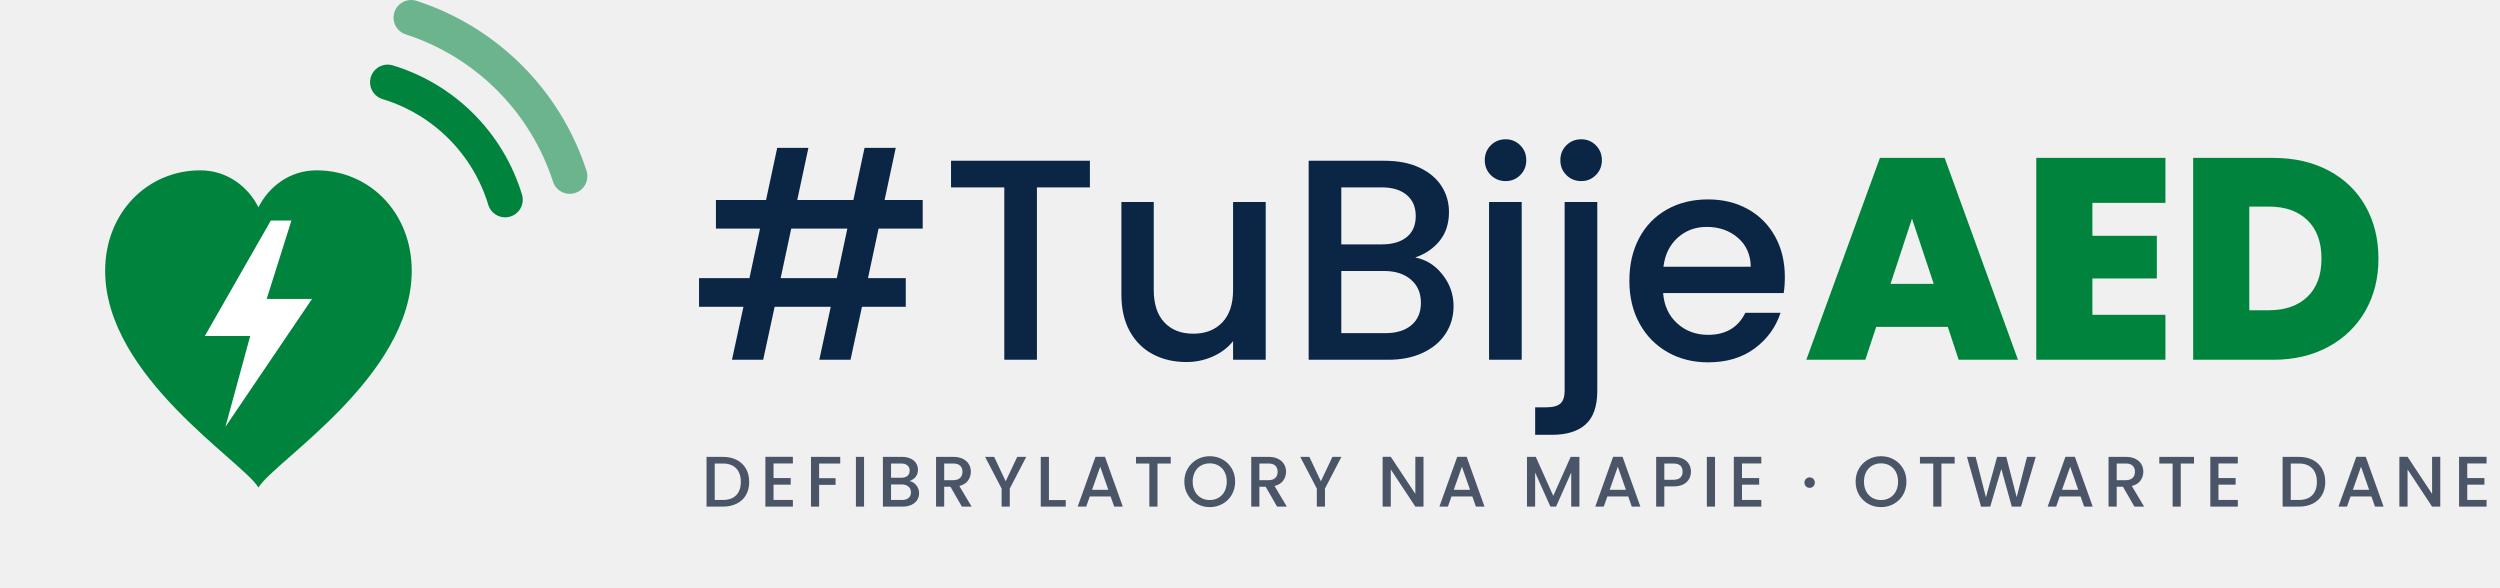
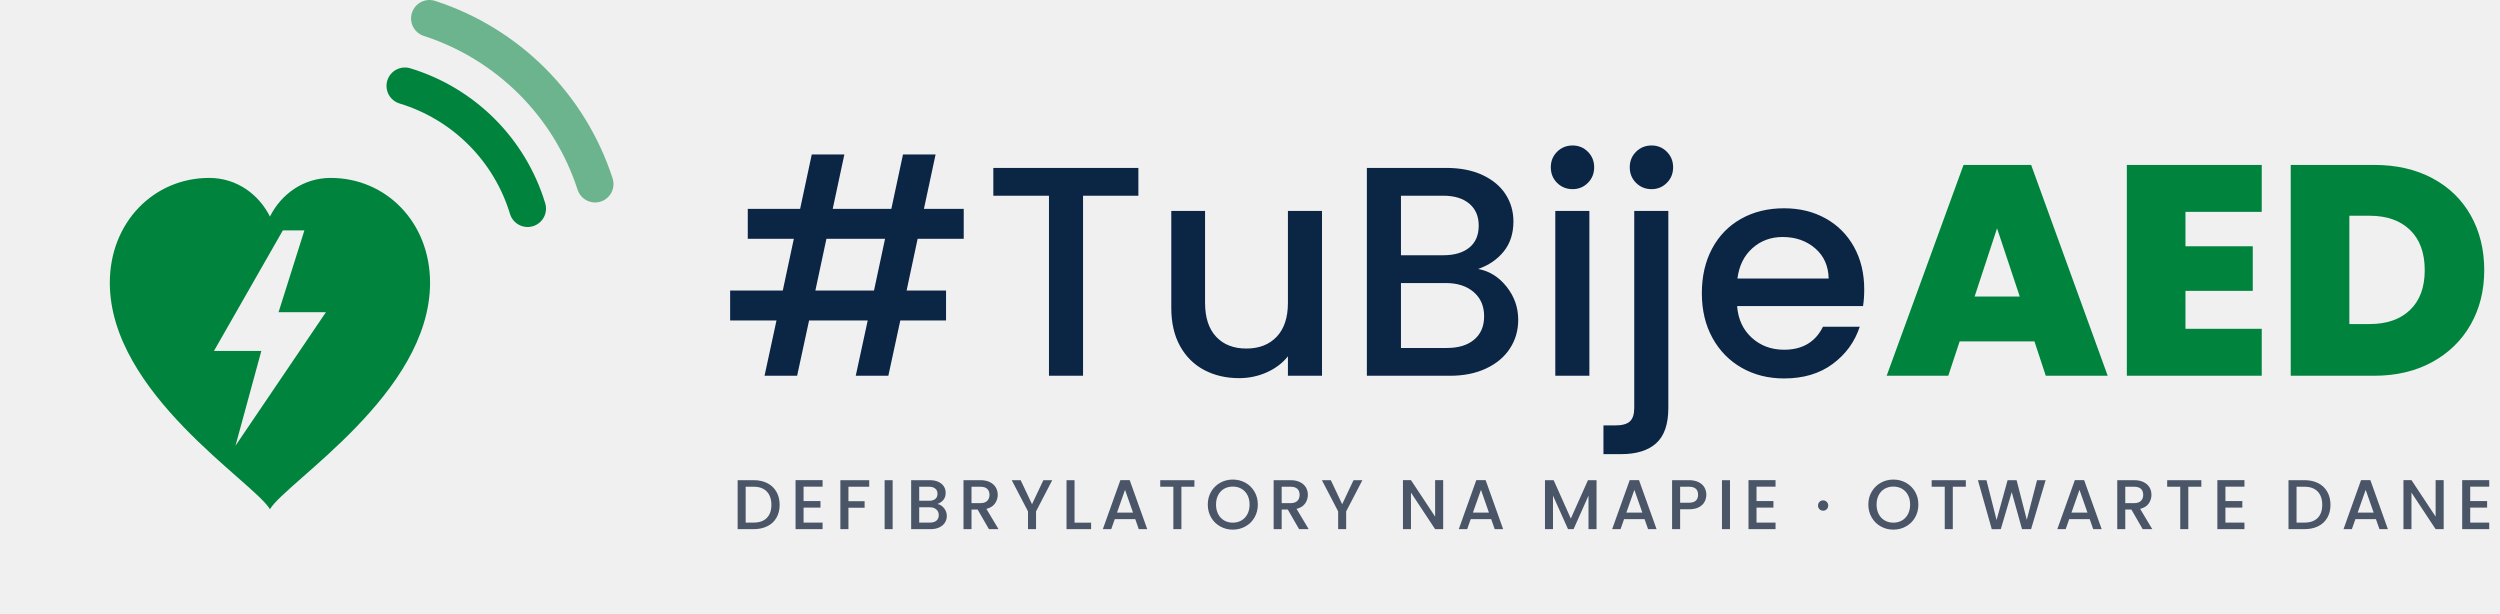
- <svg xmlns="http://www.w3.org/2000/svg" width="681" height="160" viewBox="0 0 681 160" role="img" aria-label="#TuBijeAED">
+ <svg xmlns="http://www.w3.org/2000/svg" width="652" height="160" viewBox="0 0 652 160" role="img" aria-label="#TuBijeAED">
  <g transform="translate(0.00 0.00) scale(1.6)">
-     <g transform="translate(44 56) scale(0.9) translate(-50 -49)">
-       <path d="M50 79 C47 74 21 58 21 38 C21 27 29 19 39 19 C44 19 48 22 50 26 C52 22 56 19 61 19 C71 19 79 27 79 38 C79 58 53 74 50 79 Z" fill="#00843D" />
-       <path d="M53 22 L37 50 L48 50 L42 72 L63 41 L52 41 L58 22 Z" fill="#FFFFFF" transform="translate(50 48) scale(0.78) translate(-50 -47)" />
-     </g>
+     <path d="M 44.000 83.000 C 41.300 78.500 17.900 64.100 17.900 46.100 C 17.900 36.200 25.100 29.000 34.100 29.000 C 38.600 29.000 42.200 31.700 44.000 35.300 C 45.800 31.700 49.400 29.000 53.900 29.000 C 62.900 29.000 70.100 36.200 70.100 46.100 C 70.100 64.100 46.700 78.500 44.000 83.000 Z M 46.106 37.550 L 34.874 57.206 L 42.596 57.206 L 38.384 72.650 L 53.126 50.888 L 45.404 50.888 L 49.616 37.550 Z" fill="#00843D" fill-rule="evenodd" />
    <path d="M66 14 A30 30 0 0 1 86 34" fill="none" stroke="#00843D" stroke-width="6" stroke-linecap="round" />
    <path d="M70 3 A42 42 0 0 1 97 30" fill="none" stroke="#00843D" stroke-width="6" stroke-linecap="round" opacity=".55" />
  </g>
  <path fill="#0B2545" d="M239.32 62.28 236.44 75.77H246.73V83.57H234.8L231.68 98H223.18L226.3 83.57H211.01L207.89 98H199.39L202.51 83.57H190.42V75.77H204.15L207.03 62.28H195.02V54.48H208.67L211.71 40.28H220.21L217.17 54.48H232.46L235.5 40.28H244L240.96 54.48H251.34V62.28ZM230.82 62.28H215.53L212.65 75.77H227.94Z M296.89 43.79V51.04H282.46V98H273.57V51.04H259.06V43.79Z M344.78 55.02V98H335.89V92.93Q333.78 95.58 330.39 97.1Q327 98.62 323.17 98.62Q318.1 98.62 314.09 96.52Q310.07 94.41 307.77 90.28Q305.47 86.14 305.47 80.29V55.02H314.28V78.97Q314.28 84.74 317.17 87.82Q320.05 90.9 325.05 90.9Q330.04 90.9 332.96 87.82Q335.89 84.74 335.89 78.97V55.02Z M395.95 83.41Q395.95 87.55 393.8 90.86Q391.66 94.18 387.6 96.09Q383.55 98 378.16 98H356.48V43.79H377.15Q382.69 43.79 386.67 45.66Q390.64 47.53 392.67 50.69Q394.7 53.85 394.7 57.75Q394.7 62.43 392.2 65.55Q389.71 68.67 385.5 70.15Q389.86 70.93 392.91 74.76Q395.95 78.58 395.95 83.41ZM365.37 66.57H376.37Q380.74 66.57 383.19 64.58Q385.65 62.59 385.65 58.84Q385.65 55.18 383.19 53.11Q380.74 51.04 376.37 51.04H365.37ZM387.06 82.48Q387.06 78.5 384.33 76.16Q381.6 73.82 377.07 73.82H365.37V90.75H377.38Q381.91 90.75 384.48 88.56Q387.06 86.38 387.06 82.48Z M404.45 43.63Q404.45 41.22 406.09 39.58Q407.73 37.94 410.14 37.94Q412.48 37.94 414.12 39.58Q415.76 41.22 415.76 43.63Q415.76 46.05 414.12 47.69Q412.48 49.33 410.14 49.33Q407.73 49.33 406.09 47.69Q404.45 46.05 404.45 43.63ZM414.51 55.02V98H405.62V55.02Z M425.04 43.63Q425.04 41.22 426.68 39.58Q428.32 37.94 430.74 37.94Q433.08 37.94 434.71 39.58Q436.35 41.22 436.35 43.63Q436.35 46.05 434.71 47.69Q433.08 49.33 430.74 49.33Q428.32 49.33 426.68 47.69Q425.04 46.05 425.04 43.63ZM435.1 106.42Q435.1 112.74 431.94 115.59Q428.79 118.44 422.78 118.44H418.18V110.95H421.22Q423.95 110.95 425.08 109.9Q426.21 108.84 426.21 106.42V55.02H435.1Z M485.88 79.83H453.04Q453.43 84.97 456.87 88.09Q460.3 91.21 465.29 91.21Q472.47 91.21 475.43 85.21H485.02Q483.07 91.14 477.96 94.92Q472.86 98.7 465.29 98.7Q459.13 98.7 454.25 95.93Q449.38 93.16 446.61 88.13Q443.84 83.1 443.84 76.47Q443.84 69.84 446.53 64.81Q449.22 59.78 454.1 57.05Q458.97 54.32 465.29 54.32Q471.37 54.32 476.13 56.97Q480.89 59.62 483.54 64.42Q486.19 69.22 486.19 75.46Q486.19 77.88 485.88 79.83ZM476.91 72.65Q476.83 67.74 473.4 64.77Q469.97 61.81 464.9 61.81Q460.3 61.81 457.02 64.73Q453.75 67.66 453.12 72.65Z" />
  <path fill="#00843D" d="M530.58 89.03H511.08L508.11 98H492.04L512.09 43.01H529.72L549.69 98H533.54ZM526.75 77.33 520.83 59.55 514.98 77.33Z M569.97 55.26V64.23H587.52V75.85H569.97V85.75H589.86V98H554.68V43.01H589.86V55.26Z M647.89 70.47Q647.89 78.42 644.34 84.66Q640.79 90.9 634.28 94.45Q627.76 98 619.18 98H597.42V43.01H619.18Q627.84 43.01 634.36 46.48Q640.87 49.95 644.38 56.19Q647.89 62.43 647.89 70.47ZM632.37 70.47Q632.37 63.68 628.54 59.98Q624.72 56.27 618.01 56.27H612.71V84.51H618.01Q624.72 84.51 628.54 80.84Q632.37 77.17 632.37 70.47Z" />
-   <path fill="#4A5568" d="M204.08 131.27Q204.08 133.34 203.2 134.86Q202.31 136.38 200.68 137.19Q199.05 138 196.89 138H192.46V124.45H196.89Q199.05 124.45 200.68 125.28Q202.31 126.11 203.2 127.66Q204.08 129.21 204.08 131.27ZM201.8 131.27Q201.8 128.91 200.54 127.59Q199.27 126.26 196.89 126.26H194.69V136.19H196.89Q199.27 136.19 200.54 134.9Q201.8 133.61 201.8 131.27Z M210.71 126.24V130.22H215.39V132.03H210.71V136.19H215.98V138H208.49V124.43H215.98V126.24Z M228.88 124.45V126.26H223.13V130.26H227.61V132.07H223.13V138H220.91V124.45Z M235.37 124.45V138H233.15V124.45Z M250.36 134.35Q250.36 135.39 249.83 136.22Q249.29 137.04 248.28 137.52Q247.26 138 245.92 138H240.5V124.45H245.66Q247.05 124.45 248.04 124.92Q249.04 125.38 249.54 126.17Q250.05 126.96 250.05 127.94Q250.05 129.11 249.43 129.89Q248.8 130.67 247.75 131.04Q248.84 131.23 249.6 132.19Q250.36 133.14 250.36 134.35ZM242.72 130.14H245.47Q246.56 130.14 247.18 129.64Q247.79 129.15 247.79 128.21Q247.79 127.29 247.18 126.78Q246.56 126.26 245.47 126.26H242.72ZM248.14 134.12Q248.14 133.12 247.46 132.54Q246.78 131.96 245.64 131.96H242.72V136.19H245.72Q246.85 136.19 247.5 135.64Q248.14 135.09 248.14 134.12Z M262.02 138 258.9 132.58H257.2V138H254.98V124.45H259.66Q261.22 124.45 262.3 124.99Q263.39 125.54 263.92 126.46Q264.46 127.37 264.46 128.5Q264.46 129.83 263.69 130.91Q262.92 131.99 261.32 132.38L264.67 138ZM257.2 130.8H259.66Q260.91 130.8 261.54 130.18Q262.18 129.56 262.18 128.5Q262.18 127.45 261.55 126.86Q260.93 126.26 259.66 126.26H257.2Z M279.55 124.45 275.06 133.09V138H272.84V133.09L268.34 124.45H270.81L273.95 131.1L277.09 124.45Z M285.73 136.21H290.31V138H283.5V124.45H285.73Z M302.53 135.23H296.86L295.88 138H293.56L298.42 124.43H300.99L305.85 138H303.51ZM301.91 133.42 299.7 127.12 297.48 133.42Z M318.91 124.45V126.26H315.3V138H313.08V126.26H309.45V124.45Z M322.61 131.19Q322.61 129.21 323.54 127.63Q324.46 126.05 326.05 125.16Q327.64 124.27 329.53 124.27Q331.44 124.27 333.03 125.16Q334.62 126.05 335.54 127.63Q336.45 129.21 336.45 131.19Q336.45 133.18 335.54 134.77Q334.62 136.36 333.03 137.25Q331.44 138.14 329.53 138.14Q327.64 138.14 326.05 137.25Q324.46 136.36 323.54 134.77Q322.61 133.18 322.61 131.19ZM334.17 131.19Q334.17 129.69 333.58 128.56Q332.98 127.43 331.93 126.83Q330.88 126.22 329.53 126.22Q328.19 126.22 327.13 126.83Q326.08 127.43 325.49 128.56Q324.89 129.69 324.89 131.19Q324.89 132.7 325.49 133.84Q326.08 134.98 327.13 135.59Q328.19 136.21 329.53 136.21Q330.88 136.21 331.93 135.59Q332.98 134.98 333.58 133.84Q334.17 132.7 334.17 131.19Z M347.88 138 344.76 132.58H343.06V138H340.84V124.45H345.52Q347.08 124.45 348.16 124.99Q349.24 125.54 349.78 126.46Q350.32 127.37 350.32 128.5Q350.32 129.83 349.55 130.91Q348.77 131.99 347.18 132.38L350.53 138ZM343.06 130.8H345.52Q346.77 130.8 347.4 130.18Q348.03 129.56 348.03 128.5Q348.03 127.45 347.41 126.86Q346.79 126.26 345.52 126.26H343.06Z M365.4 124.45 360.92 133.09V138H358.7V133.09L354.19 124.45H356.67L359.81 131.1L362.95 124.45Z M387.76 138H385.54L378.85 127.88V138H376.63V124.43H378.85L385.54 134.53V124.43H387.76Z M401.06 135.23H395.39L394.41 138H392.09L396.95 124.43H399.52L404.38 138H402.04ZM400.44 133.42 398.23 127.12 396.01 133.42Z M430.23 124.45V138H428V128.72L423.87 138H422.33L418.17 128.72V138H415.95V124.45H418.35L423.11 135.07L427.85 124.45Z M443.52 135.23H437.85L436.87 138H434.55L439.41 124.43H441.98L446.84 138H444.5ZM442.9 133.42 440.69 127.12 438.47 133.42Z M455.82 132.5H453.36V138H451.14V124.45H455.82Q457.38 124.45 458.46 124.98Q459.55 125.52 460.08 126.44Q460.62 127.35 460.62 128.48Q460.62 129.52 460.13 130.43Q459.64 131.35 458.57 131.93Q457.5 132.5 455.82 132.5ZM458.34 128.48Q458.34 126.26 455.82 126.26H453.36V130.69H455.82Q457.09 130.69 457.71 130.11Q458.34 129.54 458.34 128.48Z M467.17 124.45V138H464.94V124.45Z M474.52 126.24V130.22H479.2V132.03H474.52V136.19H479.78V138H472.29V124.43H479.78V126.24Z M491.53 131.47Q491.53 130.86 491.94 130.45Q492.35 130.04 492.96 130.04Q493.54 130.04 493.95 130.45Q494.36 130.86 494.36 131.47Q494.36 132.07 493.95 132.48Q493.54 132.89 492.96 132.89Q492.35 132.89 491.94 132.48Q491.53 132.07 491.53 131.47Z M505.47 131.19Q505.47 129.21 506.39 127.63Q507.32 126.05 508.91 125.16Q510.5 124.27 512.39 124.27Q514.3 124.27 515.89 125.16Q517.48 126.05 518.4 127.63Q519.31 129.21 519.31 131.19Q519.31 133.18 518.4 134.77Q517.48 136.36 515.89 137.25Q514.3 138.14 512.39 138.14Q510.5 138.14 508.91 137.25Q507.32 136.36 506.39 134.77Q505.47 133.18 505.47 131.19ZM517.03 131.19Q517.03 129.69 516.44 128.56Q515.84 127.43 514.79 126.83Q513.74 126.22 512.39 126.22Q511.04 126.22 509.99 126.83Q508.94 127.43 508.34 128.56Q507.75 129.69 507.75 131.19Q507.75 132.7 508.34 133.84Q508.94 134.98 509.99 135.59Q511.04 136.21 512.39 136.21Q513.74 136.21 514.79 135.59Q515.84 134.98 516.44 133.84Q517.03 132.7 517.03 131.19Z M532.45 124.45V126.26H528.84V138H526.62V126.26H522.99V124.45Z M554.54 124.45 550.52 138H548.01L545.16 127.74L542.14 138L539.64 138.02L535.8 124.45H538.16L540.97 135.48L544.01 124.45H546.51L549.34 135.43L552.16 124.45Z M566.75 135.23H561.07L560.1 138H557.78L562.63 124.43H565.2L570.06 138H567.72ZM566.12 133.42 563.92 127.12 561.69 133.42Z M581.41 138 578.29 132.58H576.59V138H574.37V124.45H579.05Q580.61 124.45 581.69 124.99Q582.77 125.54 583.31 126.46Q583.84 127.37 583.84 128.5Q583.84 129.83 583.07 130.91Q582.3 131.99 580.7 132.38L584.06 138ZM576.59 130.8H579.05Q580.29 130.8 580.93 130.18Q581.56 129.56 581.56 128.5Q581.56 127.45 580.94 126.86Q580.31 126.26 579.05 126.26H576.59Z M597.65 124.45V126.26H594.04V138H591.82V126.26H588.19V124.45Z M604.31 126.24V130.22H608.99V132.03H604.31V136.19H609.58V138H602.09V124.43H609.58V126.24Z M633.4 131.27Q633.4 133.34 632.51 134.86Q631.62 136.38 630 137.19Q628.37 138 626.2 138H621.78V124.45H626.2Q628.37 124.45 630 125.28Q631.62 126.11 632.51 127.66Q633.4 129.21 633.4 131.27ZM631.12 131.27Q631.12 128.91 629.85 127.59Q628.58 126.26 626.2 126.26H624V136.19H626.2Q628.58 136.19 629.85 134.9Q631.12 133.61 631.12 131.27Z M645.97 135.23H640.3L639.32 138H637L641.86 124.43H644.43L649.29 138H646.95ZM645.35 133.42 643.14 127.12 640.92 133.42Z M664.73 138H662.5L655.82 127.88V138H653.59V124.43H655.82L662.5 134.53V124.43H664.73Z M672.08 126.24V130.22H676.76V132.03H672.08V136.19H677.34V138H669.85V124.43H677.34V126.24Z" />
+   <path fill="#4A5568" d="M203.33 131.66Q203.33 133.61 202.49 135.04Q201.66 136.48 200.12 137.24Q198.59 138 196.55 138H192.38V125.23H196.55Q198.59 125.23 200.12 126.01Q201.66 126.79 202.49 128.25Q203.33 129.71 203.33 131.66ZM201.18 131.66Q201.18 129.44 199.98 128.19Q198.79 126.94 196.55 126.94H194.47V136.29H196.55Q198.79 136.29 199.98 135.08Q201.18 133.87 201.18 131.66Z M209.57 126.92V130.67H213.98V132.38H209.57V136.29H214.53V138H207.48V125.21H214.53V126.92Z M226.69 125.23V126.94H221.27V130.71H225.49V132.42H221.27V138H219.17V125.23Z M232.8 125.23V138H230.71V125.23Z M246.93 134.56Q246.93 135.54 246.42 136.32Q245.92 137.1 244.96 137.55Q244.01 138 242.74 138H237.63V125.23H242.5Q243.8 125.23 244.74 125.67Q245.68 126.11 246.16 126.86Q246.63 127.6 246.63 128.52Q246.63 129.62 246.05 130.36Q245.46 131.09 244.47 131.44Q245.49 131.63 246.21 132.53Q246.93 133.43 246.93 134.56ZM239.73 130.6H242.32Q243.34 130.6 243.92 130.13Q244.5 129.66 244.5 128.78Q244.5 127.91 243.92 127.43Q243.34 126.94 242.32 126.94H239.73ZM244.83 134.34Q244.83 133.41 244.19 132.86Q243.55 132.3 242.48 132.3H239.73V136.29H242.56Q243.62 136.29 244.23 135.78Q244.83 135.26 244.83 134.34Z M257.91 138 254.97 132.89H253.37V138H251.28V125.23H255.69Q257.16 125.23 258.18 125.75Q259.2 126.26 259.7 127.12Q260.21 127.99 260.21 129.05Q260.21 130.3 259.48 131.32Q258.76 132.34 257.25 132.71L260.41 138ZM253.37 131.22H255.69Q256.86 131.22 257.46 130.63Q258.06 130.05 258.06 129.05Q258.06 128.06 257.47 127.5Q256.88 126.94 255.69 126.94H253.37Z M274.42 125.23 270.2 133.37V138H268.1V133.37L263.86 125.23H266.19L269.15 131.5L272.11 125.23Z M280.24 136.31H284.56V138H278.15V125.23H280.24Z M296.08 135.39H290.73L289.81 138H287.62L292.2 125.21H294.62L299.2 138H296.99ZM295.49 133.68 293.41 127.75 291.32 133.68Z M311.5 125.23V126.94H308.11V138H306.01V126.94H302.59V125.23Z M314.99 131.59Q314.99 129.71 315.86 128.23Q316.74 126.74 318.23 125.9Q319.73 125.07 321.51 125.07Q323.31 125.07 324.81 125.9Q326.31 126.74 327.17 128.23Q328.04 129.71 328.04 131.59Q328.04 133.46 327.17 134.96Q326.31 136.46 324.81 137.29Q323.31 138.13 321.51 138.13Q319.73 138.13 318.23 137.29Q316.74 136.46 315.86 134.96Q314.99 133.46 314.99 131.59ZM325.89 131.59Q325.89 130.17 325.33 129.11Q324.77 128.04 323.77 127.47Q322.78 126.9 321.51 126.9Q320.25 126.9 319.25 127.47Q318.26 128.04 317.7 129.11Q317.14 130.17 317.14 131.59Q317.14 133 317.7 134.08Q318.26 135.15 319.25 135.73Q320.25 136.31 321.51 136.31Q322.78 136.31 323.77 135.73Q324.77 135.15 325.33 134.08Q325.89 133 325.89 131.59Z M338.8 138 335.86 132.89H334.26V138H332.17V125.23H336.57Q338.04 125.23 339.06 125.75Q340.08 126.26 340.59 127.12Q341.09 127.99 341.09 129.05Q341.09 130.3 340.37 131.32Q339.64 132.34 338.14 132.71L341.3 138ZM334.26 131.22H336.57Q337.75 131.22 338.35 130.63Q338.94 130.05 338.94 129.05Q338.94 128.06 338.36 127.5Q337.77 126.94 336.57 126.94H334.26Z M355.31 125.23 351.08 133.37V138H348.99V133.37L344.75 125.23H347.08L350.04 131.5L353 125.23Z M376.38 138H374.28L367.98 128.47V138H365.89V125.21H367.98L374.28 134.73V125.21H376.38Z M388.9 135.39H383.56L382.64 138H380.45L385.02 125.21H387.45L392.02 138H389.82ZM388.31 133.68 386.24 127.75 384.14 133.68Z M416.38 125.23V138H414.28V129.26L410.39 138H408.94L405.02 129.26V138H402.93V125.23H405.19L409.67 135.24L414.14 125.23Z M428.9 135.39H423.56L422.64 138H420.45L425.03 125.21H427.45L432.03 138H429.82ZM428.32 133.68 426.24 127.75 424.15 133.68Z M440.49 132.82H438.18V138H436.08V125.23H440.49Q441.96 125.23 442.98 125.74Q444 126.24 444.51 127.11Q445.01 127.97 445.01 129.03Q445.01 130.01 444.55 130.87Q444.09 131.74 443.08 132.28Q442.07 132.82 440.49 132.82ZM442.86 129.03Q442.86 126.94 440.49 126.94H438.18V131.11H440.49Q441.69 131.11 442.27 130.57Q442.86 130.03 442.86 129.03Z M451.18 125.23V138H449.09V125.23Z M458.1 126.92V130.67H462.51V132.38H458.1V136.29H463.06V138H456.01V125.21H463.06V126.92Z M474.14 131.85Q474.14 131.28 474.52 130.89Q474.91 130.5 475.48 130.5Q476.03 130.5 476.41 130.89Q476.8 131.28 476.8 131.85Q476.8 132.42 476.41 132.8Q476.03 133.19 475.48 133.19Q474.91 133.19 474.52 132.8Q474.14 132.42 474.14 131.85Z M487.26 131.59Q487.26 129.71 488.14 128.23Q489.01 126.74 490.51 125.9Q492 125.07 493.79 125.07Q495.59 125.07 497.08 125.9Q498.58 126.74 499.45 128.23Q500.31 129.71 500.31 131.59Q500.31 133.46 499.45 134.96Q498.58 136.46 497.08 137.29Q495.59 138.13 493.79 138.13Q492 138.13 490.51 137.29Q489.01 136.46 488.14 134.96Q487.26 133.46 487.26 131.59ZM498.16 131.59Q498.16 130.17 497.6 129.11Q497.04 128.04 496.05 127.47Q495.05 126.9 493.79 126.9Q492.52 126.9 491.53 127.47Q490.53 128.04 489.97 129.11Q489.41 130.17 489.41 131.59Q489.41 133 489.97 134.08Q490.53 135.15 491.53 135.73Q492.52 136.31 493.79 136.31Q495.05 136.31 496.05 135.73Q497.04 135.15 497.6 134.08Q498.16 133 498.16 131.59Z M512.69 125.23V126.94H509.29V138H507.19V126.94H503.78V125.23Z M533.5 125.23 529.71 138H527.34L524.66 128.34L521.81 138L519.46 138.02L515.84 125.23H518.07L520.71 135.63L523.58 125.23H525.93L528.59 135.57L531.26 125.23Z M545 135.39H539.65L538.73 138H536.55L541.12 125.21H543.54L548.12 138H545.91ZM544.41 133.68 542.33 127.75 540.24 133.68Z M558.81 138 555.87 132.89H554.27V138H552.18V125.23H556.58Q558.05 125.23 559.07 125.75Q560.09 126.26 560.6 127.12Q561.1 127.99 561.1 129.05Q561.1 130.3 560.38 131.32Q559.65 132.34 558.15 132.71L561.31 138ZM554.27 131.22H556.58Q557.76 131.22 558.36 130.63Q558.95 130.05 558.95 129.05Q558.95 128.06 558.37 127.5Q557.78 126.94 556.58 126.94H554.27Z M574.11 125.23V126.94H570.71V138H568.61V126.94H565.2V125.23Z M580.39 126.92V130.67H584.8V132.38H580.39V136.29H585.35V138H578.29V125.21H585.35V126.92Z M607.79 131.66Q607.79 133.61 606.95 135.04Q606.12 136.48 604.59 137.24Q603.05 138 601.01 138H596.84V125.23H601.01Q603.05 125.23 604.59 126.01Q606.12 126.79 606.95 128.25Q607.79 129.71 607.79 131.66ZM605.64 131.66Q605.64 129.44 604.45 128.19Q603.25 126.94 601.01 126.94H598.94V136.29H601.01Q603.25 136.29 604.45 135.08Q605.64 133.87 605.64 131.66Z M619.64 135.39H614.29L613.37 138H611.19L615.76 125.21H618.19L622.76 138H620.56ZM619.05 133.68 616.97 127.75 614.88 133.68Z M637.31 138H635.21L628.91 128.47V138H626.82V125.21H628.91L635.21 134.73V125.21H637.31Z M644.23 126.92V130.67H648.64V132.38H644.23V136.29H649.19V138H642.14V125.21H649.19V126.92Z" />
</svg>
